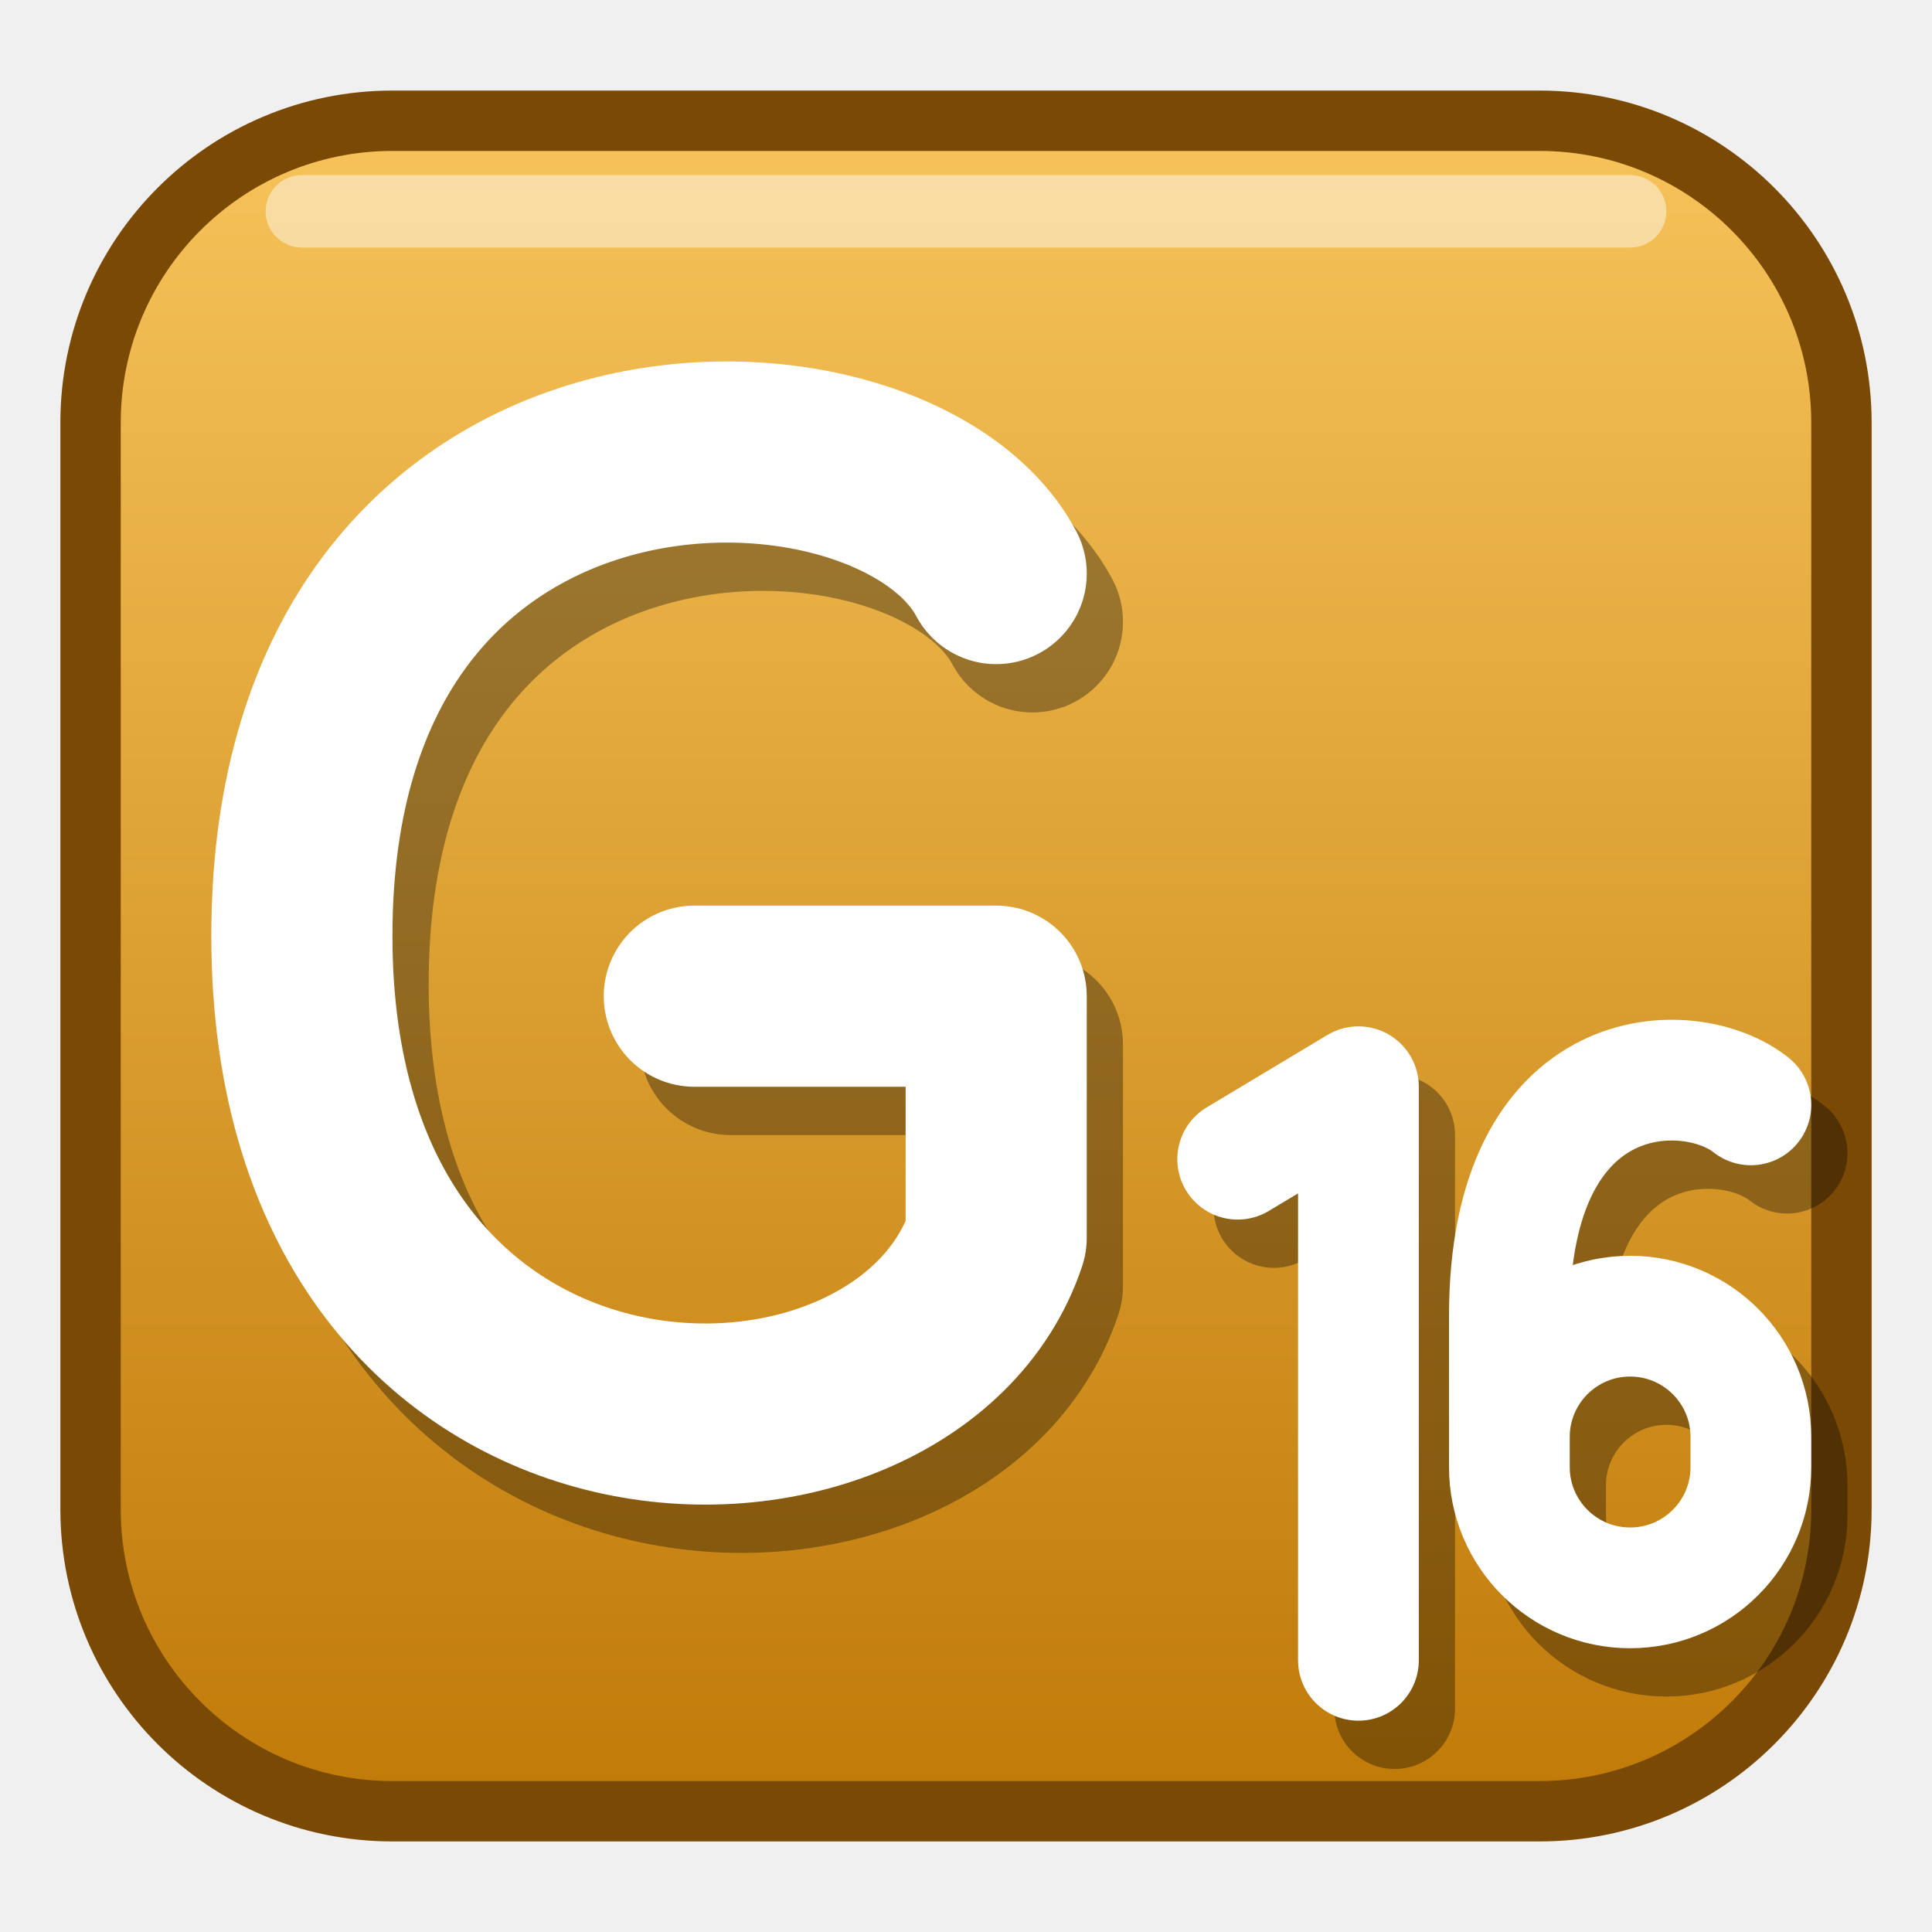
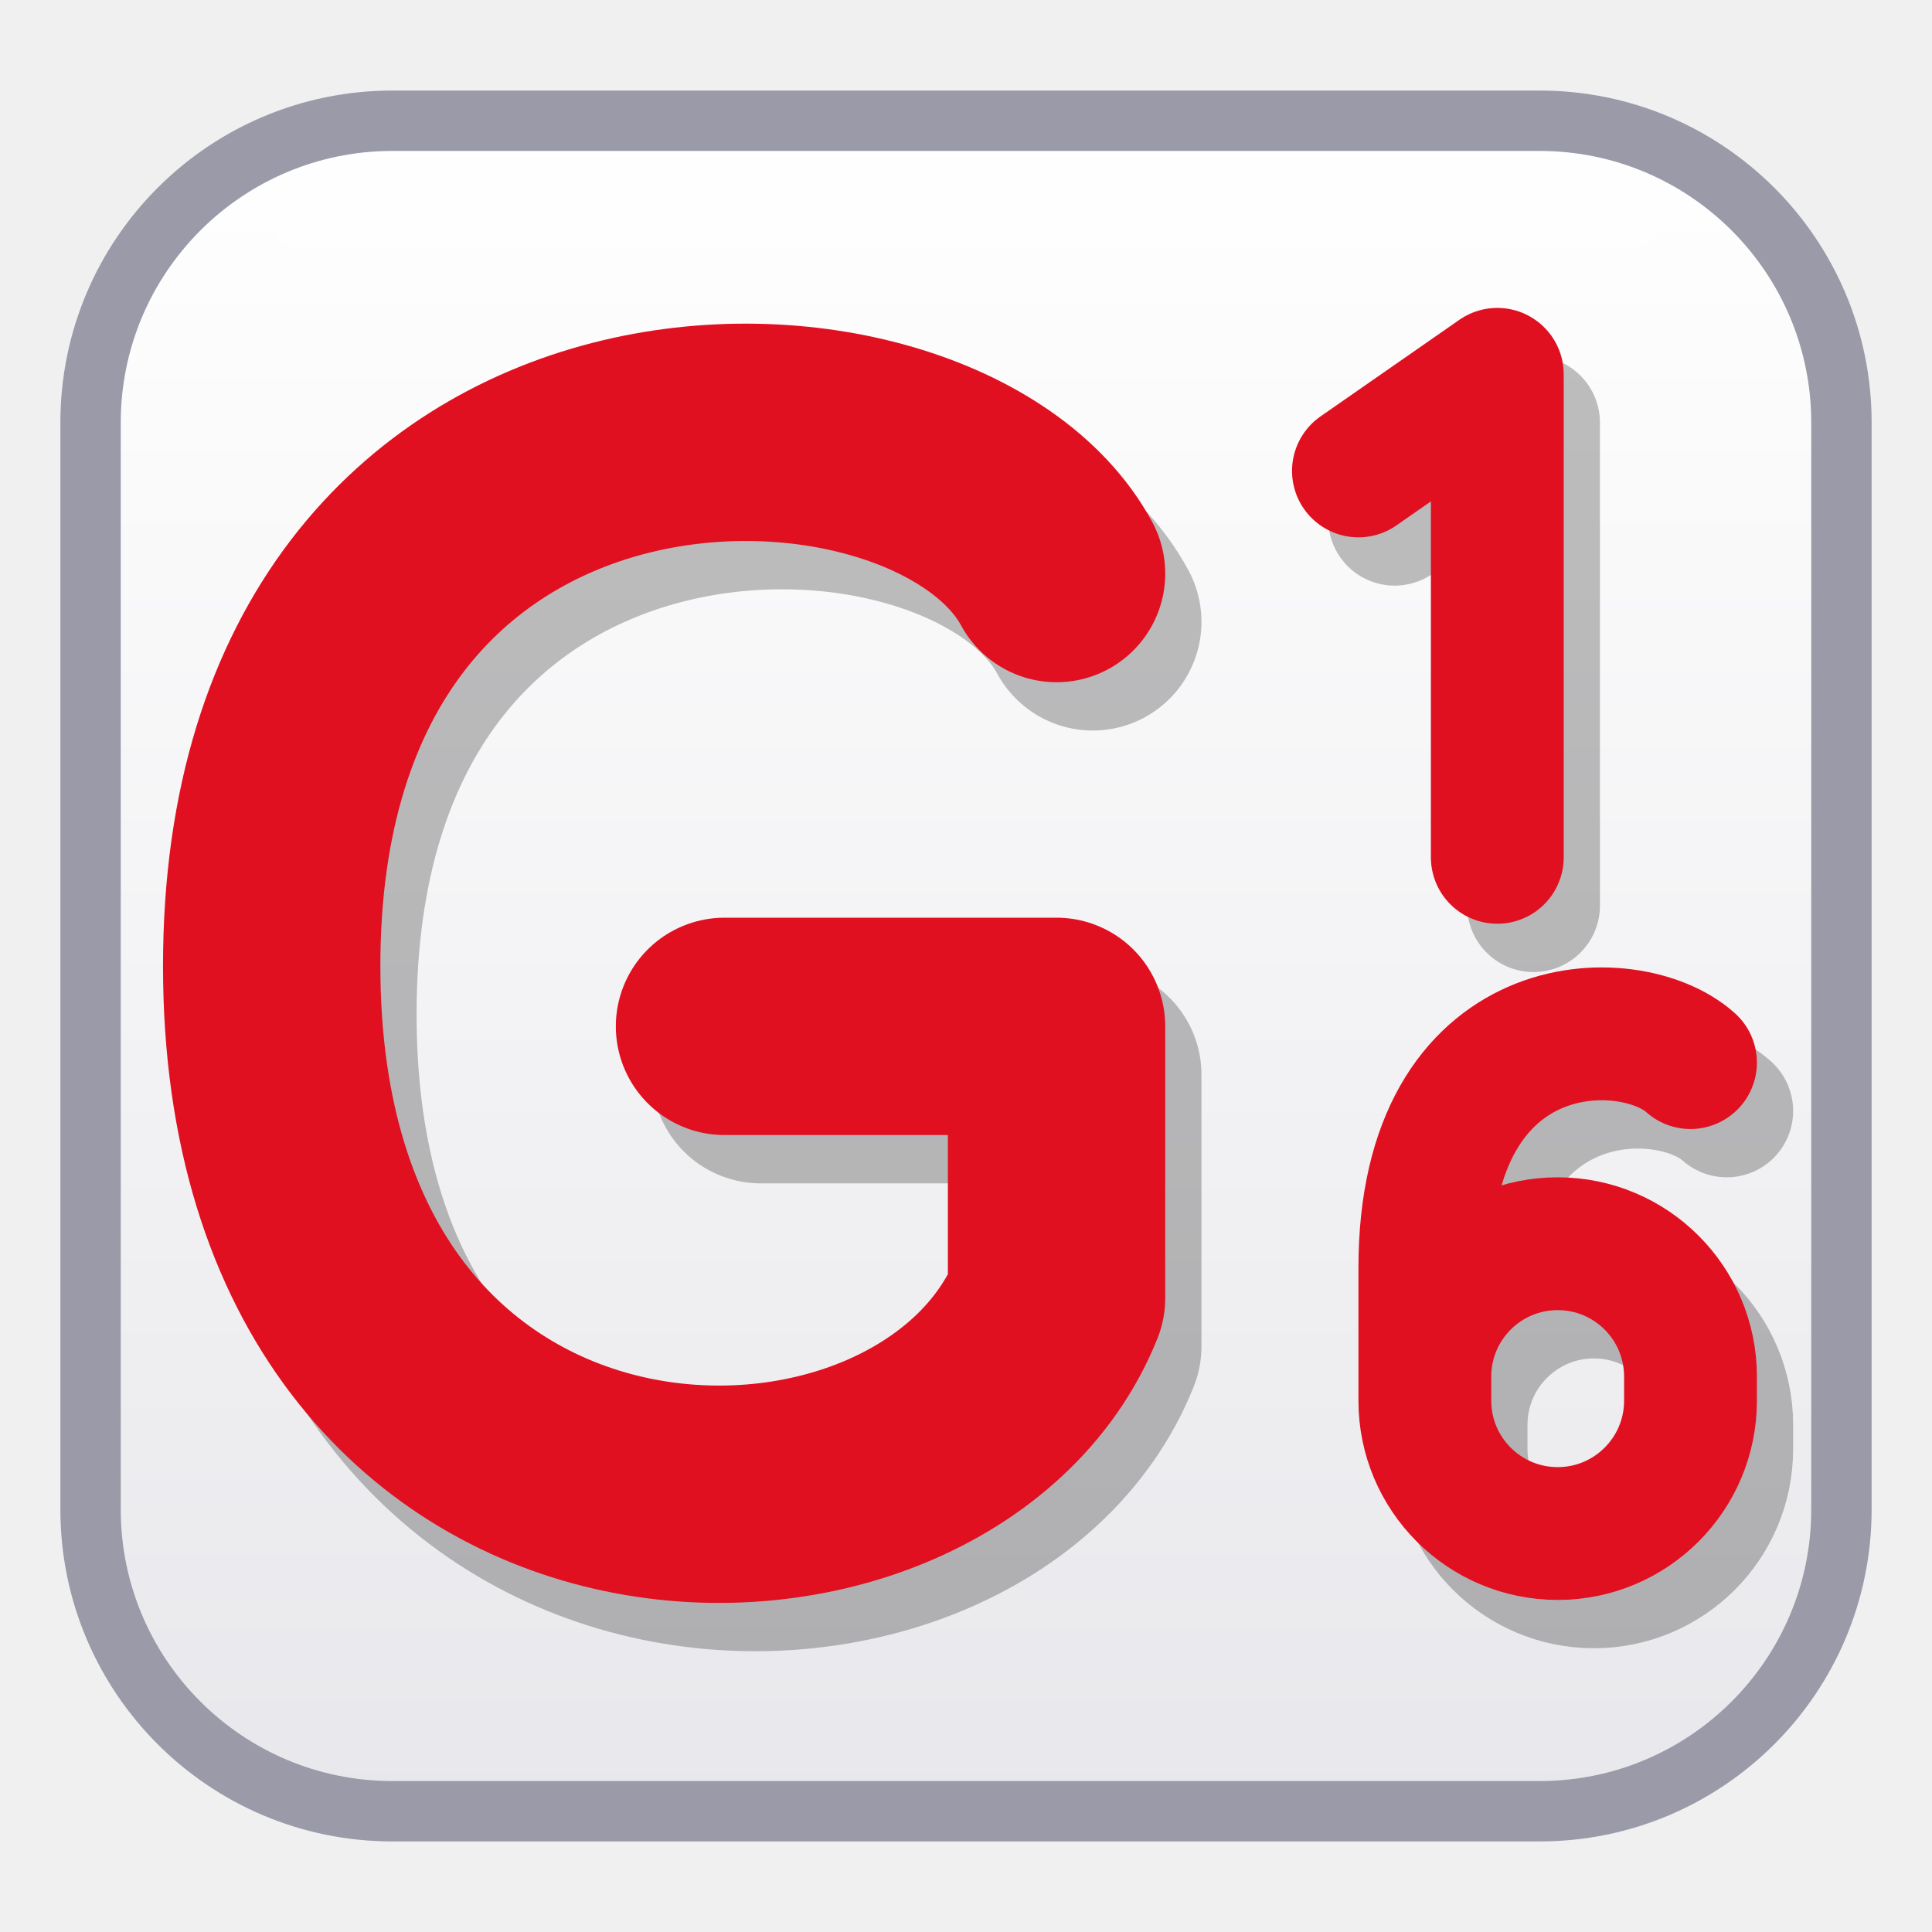
<svg xmlns="http://www.w3.org/2000/svg" width="32" height="32" viewBox="0 0 32 32">
  <defs>
    <linearGradient id="g1" gradientUnits="userSpaceOnUse" x1="0" y1="2" x2="0" y2="30">
-       <stop offset="0" stop-color="#f6c35a" />
-       <stop offset="1" stop-color="#c07a08" />
+       <stop offset="0" stop-color="#ffffff" />
+       <stop offset="1" stop-color="#e8e8ec" />
    </linearGradient>
  </defs>
-   <rect x="1.500" y="2" width="29" height="28" rx="5" fill="url(#g1)" stroke="#7a4a04" stroke-width="1" />
+   <rect x="1.500" y="2" width="29" height="28" rx="5" fill="url(#g1)" stroke="#9a9aa8" stroke-width="1" />
  <path d="M5 3.500h22" stroke="#ffffff" stroke-opacity=".45" stroke-width="1.200" stroke-linecap="round" />
-   <path d="M16.500 9.500C14.800 6.300 5 6 5 15.500c0 9.500 10 9.500 11.500 5v-4h-5" fill="none" stroke="#00000055" stroke-width="3" stroke-linecap="round" stroke-linejoin="round" transform="translate(.6 .8)" />
-   <path d="M16.500 9.500C14.800 6.300 5 6 5 15.500c0 9.500 10 9.500 11.500 5v-4h-5" fill="none" stroke="#ffffff" stroke-width="3" stroke-linecap="round" stroke-linejoin="round" />
-   <path d="M20.500 19.200l2-1.200v9.500" fill="none" stroke="#00000055" stroke-width="2" stroke-linecap="round" stroke-linejoin="round" transform="translate(.6 .8)" />
-   <path d="M20.500 19.200l2-1.200v9.500" fill="none" stroke="#ffffff" stroke-width="2" stroke-linecap="round" stroke-linejoin="round" />
-   <path d="M29 18.300c-1-.8-4-.8-4 3.500v2.500a2 2 0 0 0 4 0v-.5a2 2 0 0 0-4 0" fill="none" stroke="#00000055" stroke-width="2" stroke-linecap="round" stroke-linejoin="round" transform="translate(.6 .8)" />
-   <path d="M29 18.300c-1-.8-4-.8-4 3.500v2.500a2 2 0 0 0 4 0v-.5a2 2 0 0 0-4 0" fill="none" stroke="#ffffff" stroke-width="2" stroke-linecap="round" stroke-linejoin="round" />
+   <path d="M17.500 9.500C15.500 5.800 4.500 5.500 4.500 16c0 10.500 11 10.500 13 5.500V17h-5.500" fill="none" stroke="#00000040" stroke-width="3.6" stroke-linecap="round" stroke-linejoin="round" transform="translate(.6 .8)" />
+   <path d="M17.500 9.500C15.500 5.800 4.500 5.500 4.500 16c0 10.500 11 10.500 13 5.500V17h-5.500" fill="none" stroke="#e01020" stroke-width="3.6" stroke-linecap="round" stroke-linejoin="round" />
+   <path d="M22.500 7.800l2.300-1.600v8" fill="none" stroke="#00000040" stroke-width="2.2" stroke-linecap="round" stroke-linejoin="round" transform="translate(.6 .8)" />
+   <path d="M22.500 7.800l2.300-1.600v8" fill="none" stroke="#e01020" stroke-width="2.2" stroke-linecap="round" stroke-linejoin="round" />
+   <path d="M28 17.600c-1-.9-4.400-.9-4.400 3.400v2.200a2.200 2.200 0 0 0 4.400 0v-.4a2.200 2.200 0 0 0-4.400 0" fill="none" stroke="#00000040" stroke-width="2.2" stroke-linecap="round" stroke-linejoin="round" transform="translate(.6 .8)" />
+   <path d="M28 17.600c-1-.9-4.400-.9-4.400 3.400v2.200a2.200 2.200 0 0 0 4.400 0v-.4a2.200 2.200 0 0 0-4.400 0" fill="none" stroke="#e01020" stroke-width="2.2" stroke-linecap="round" stroke-linejoin="round" />
</svg>
